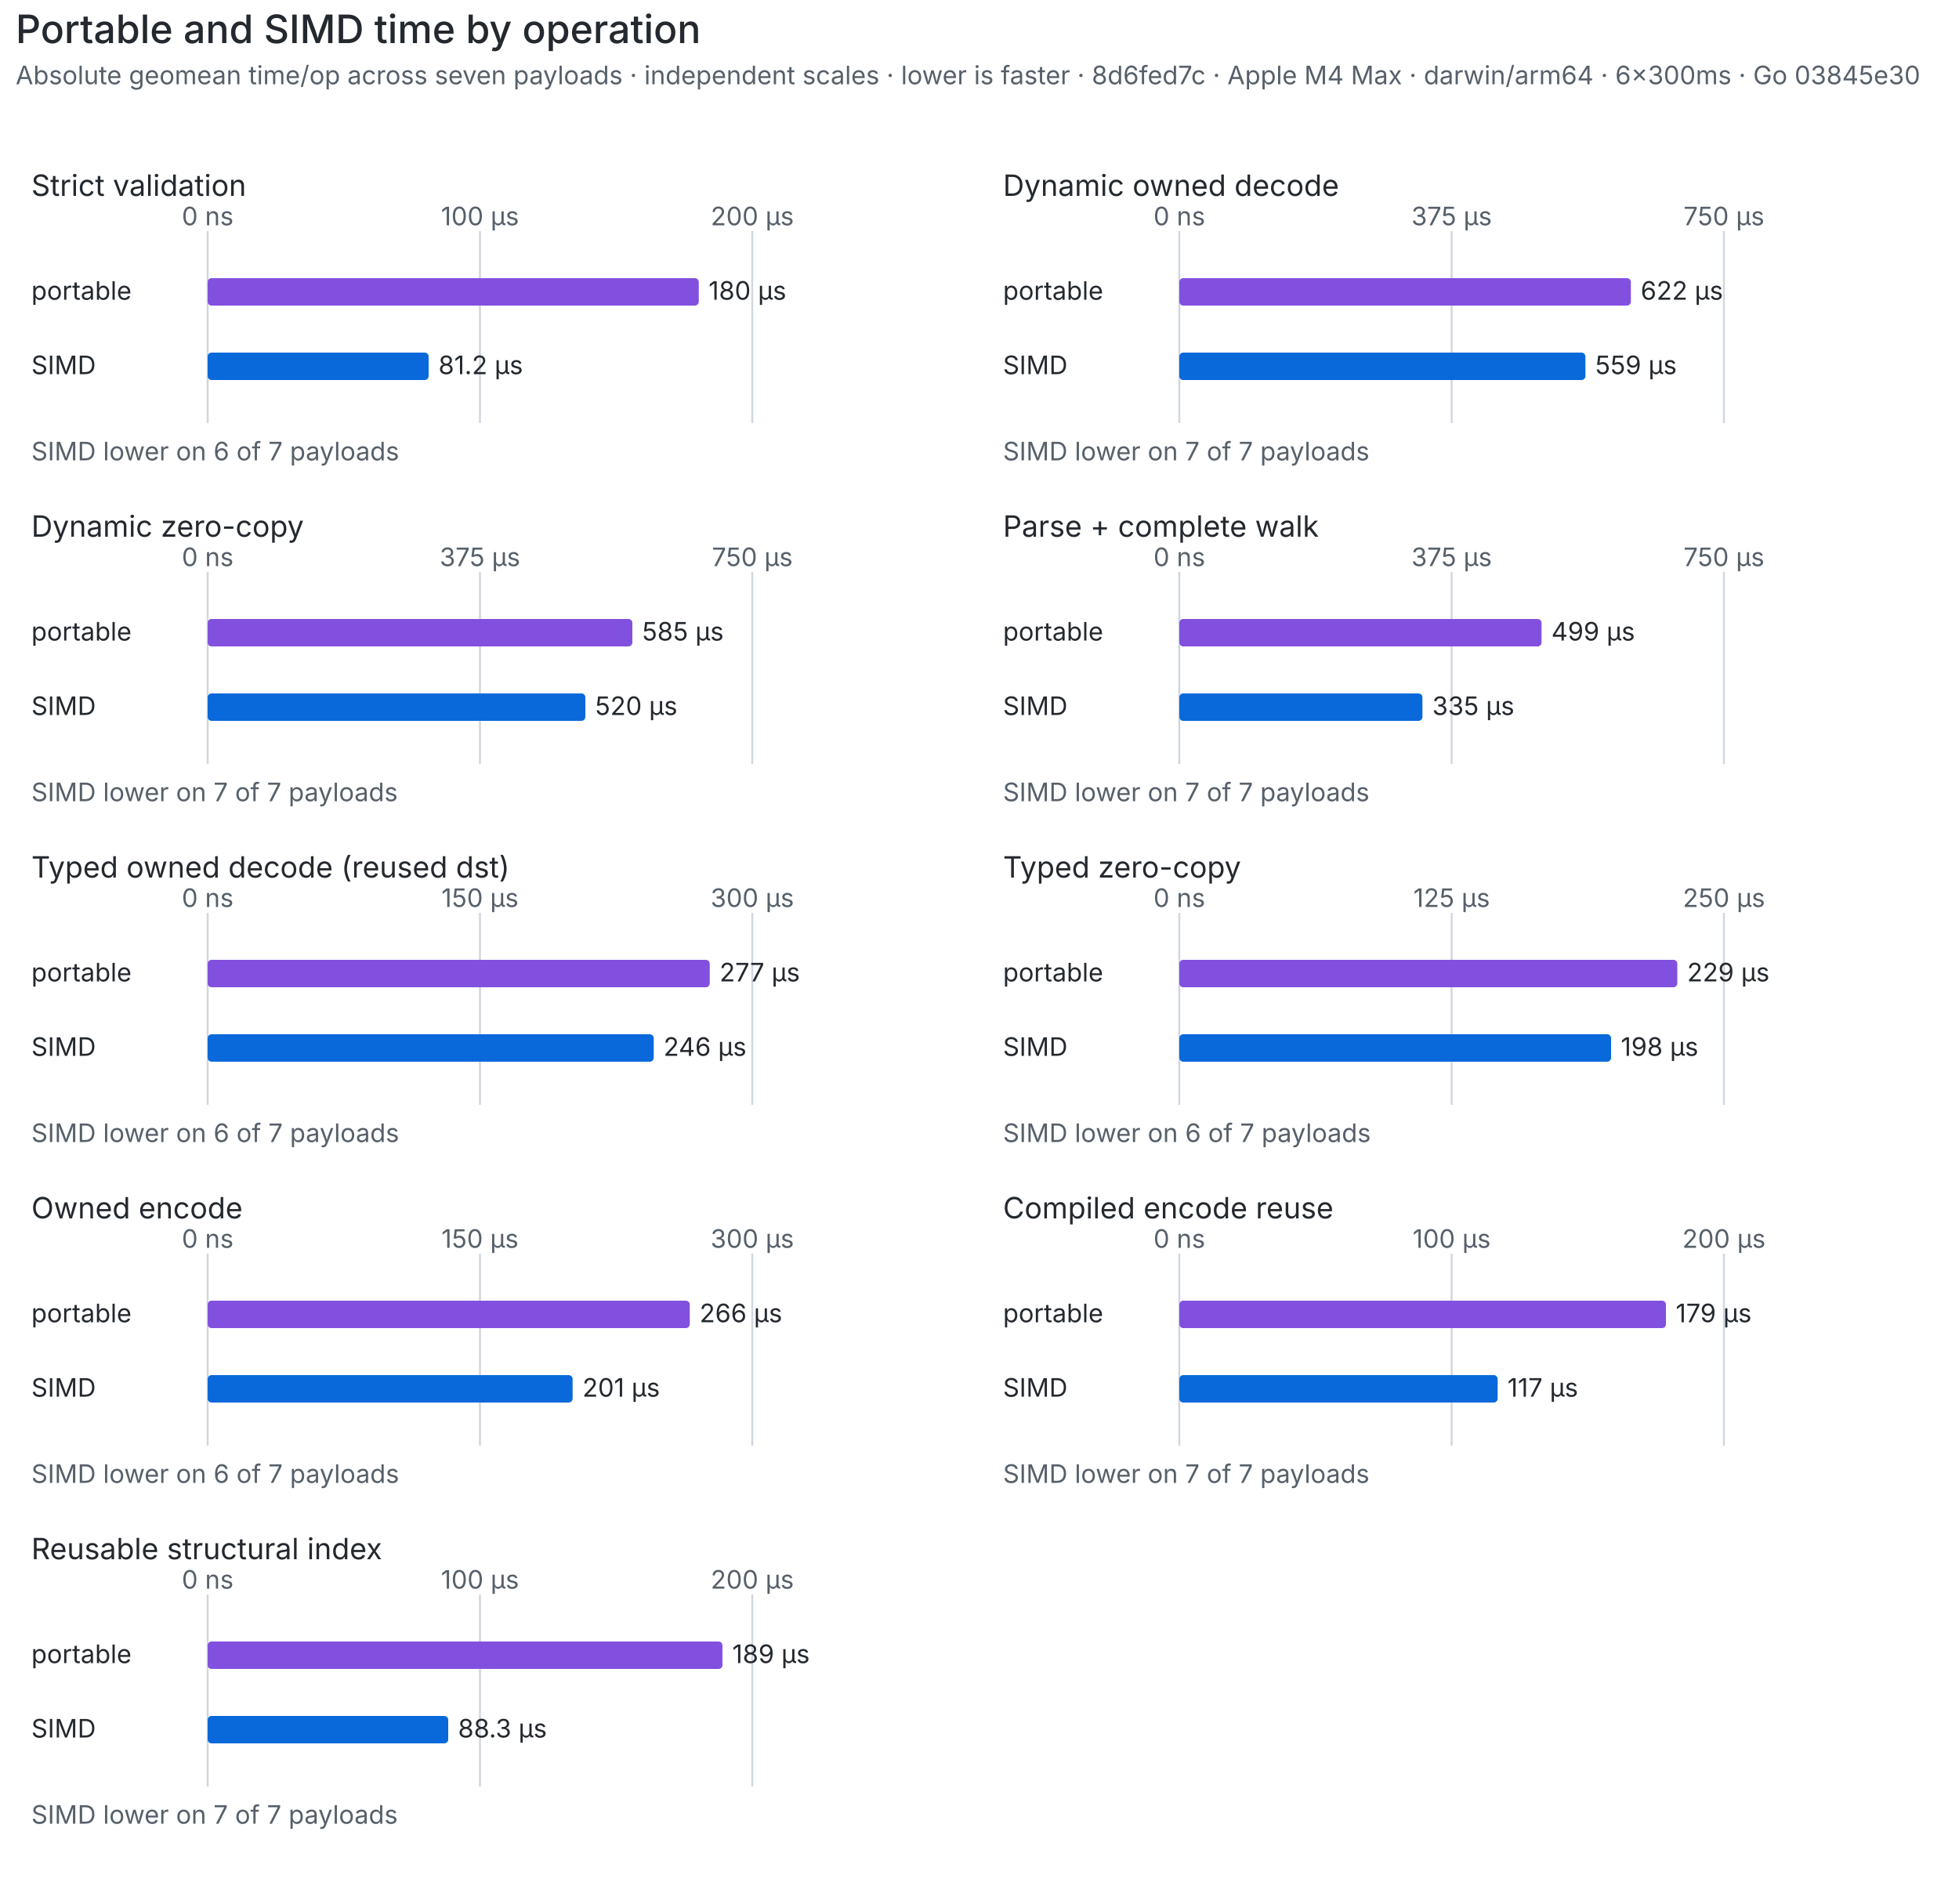
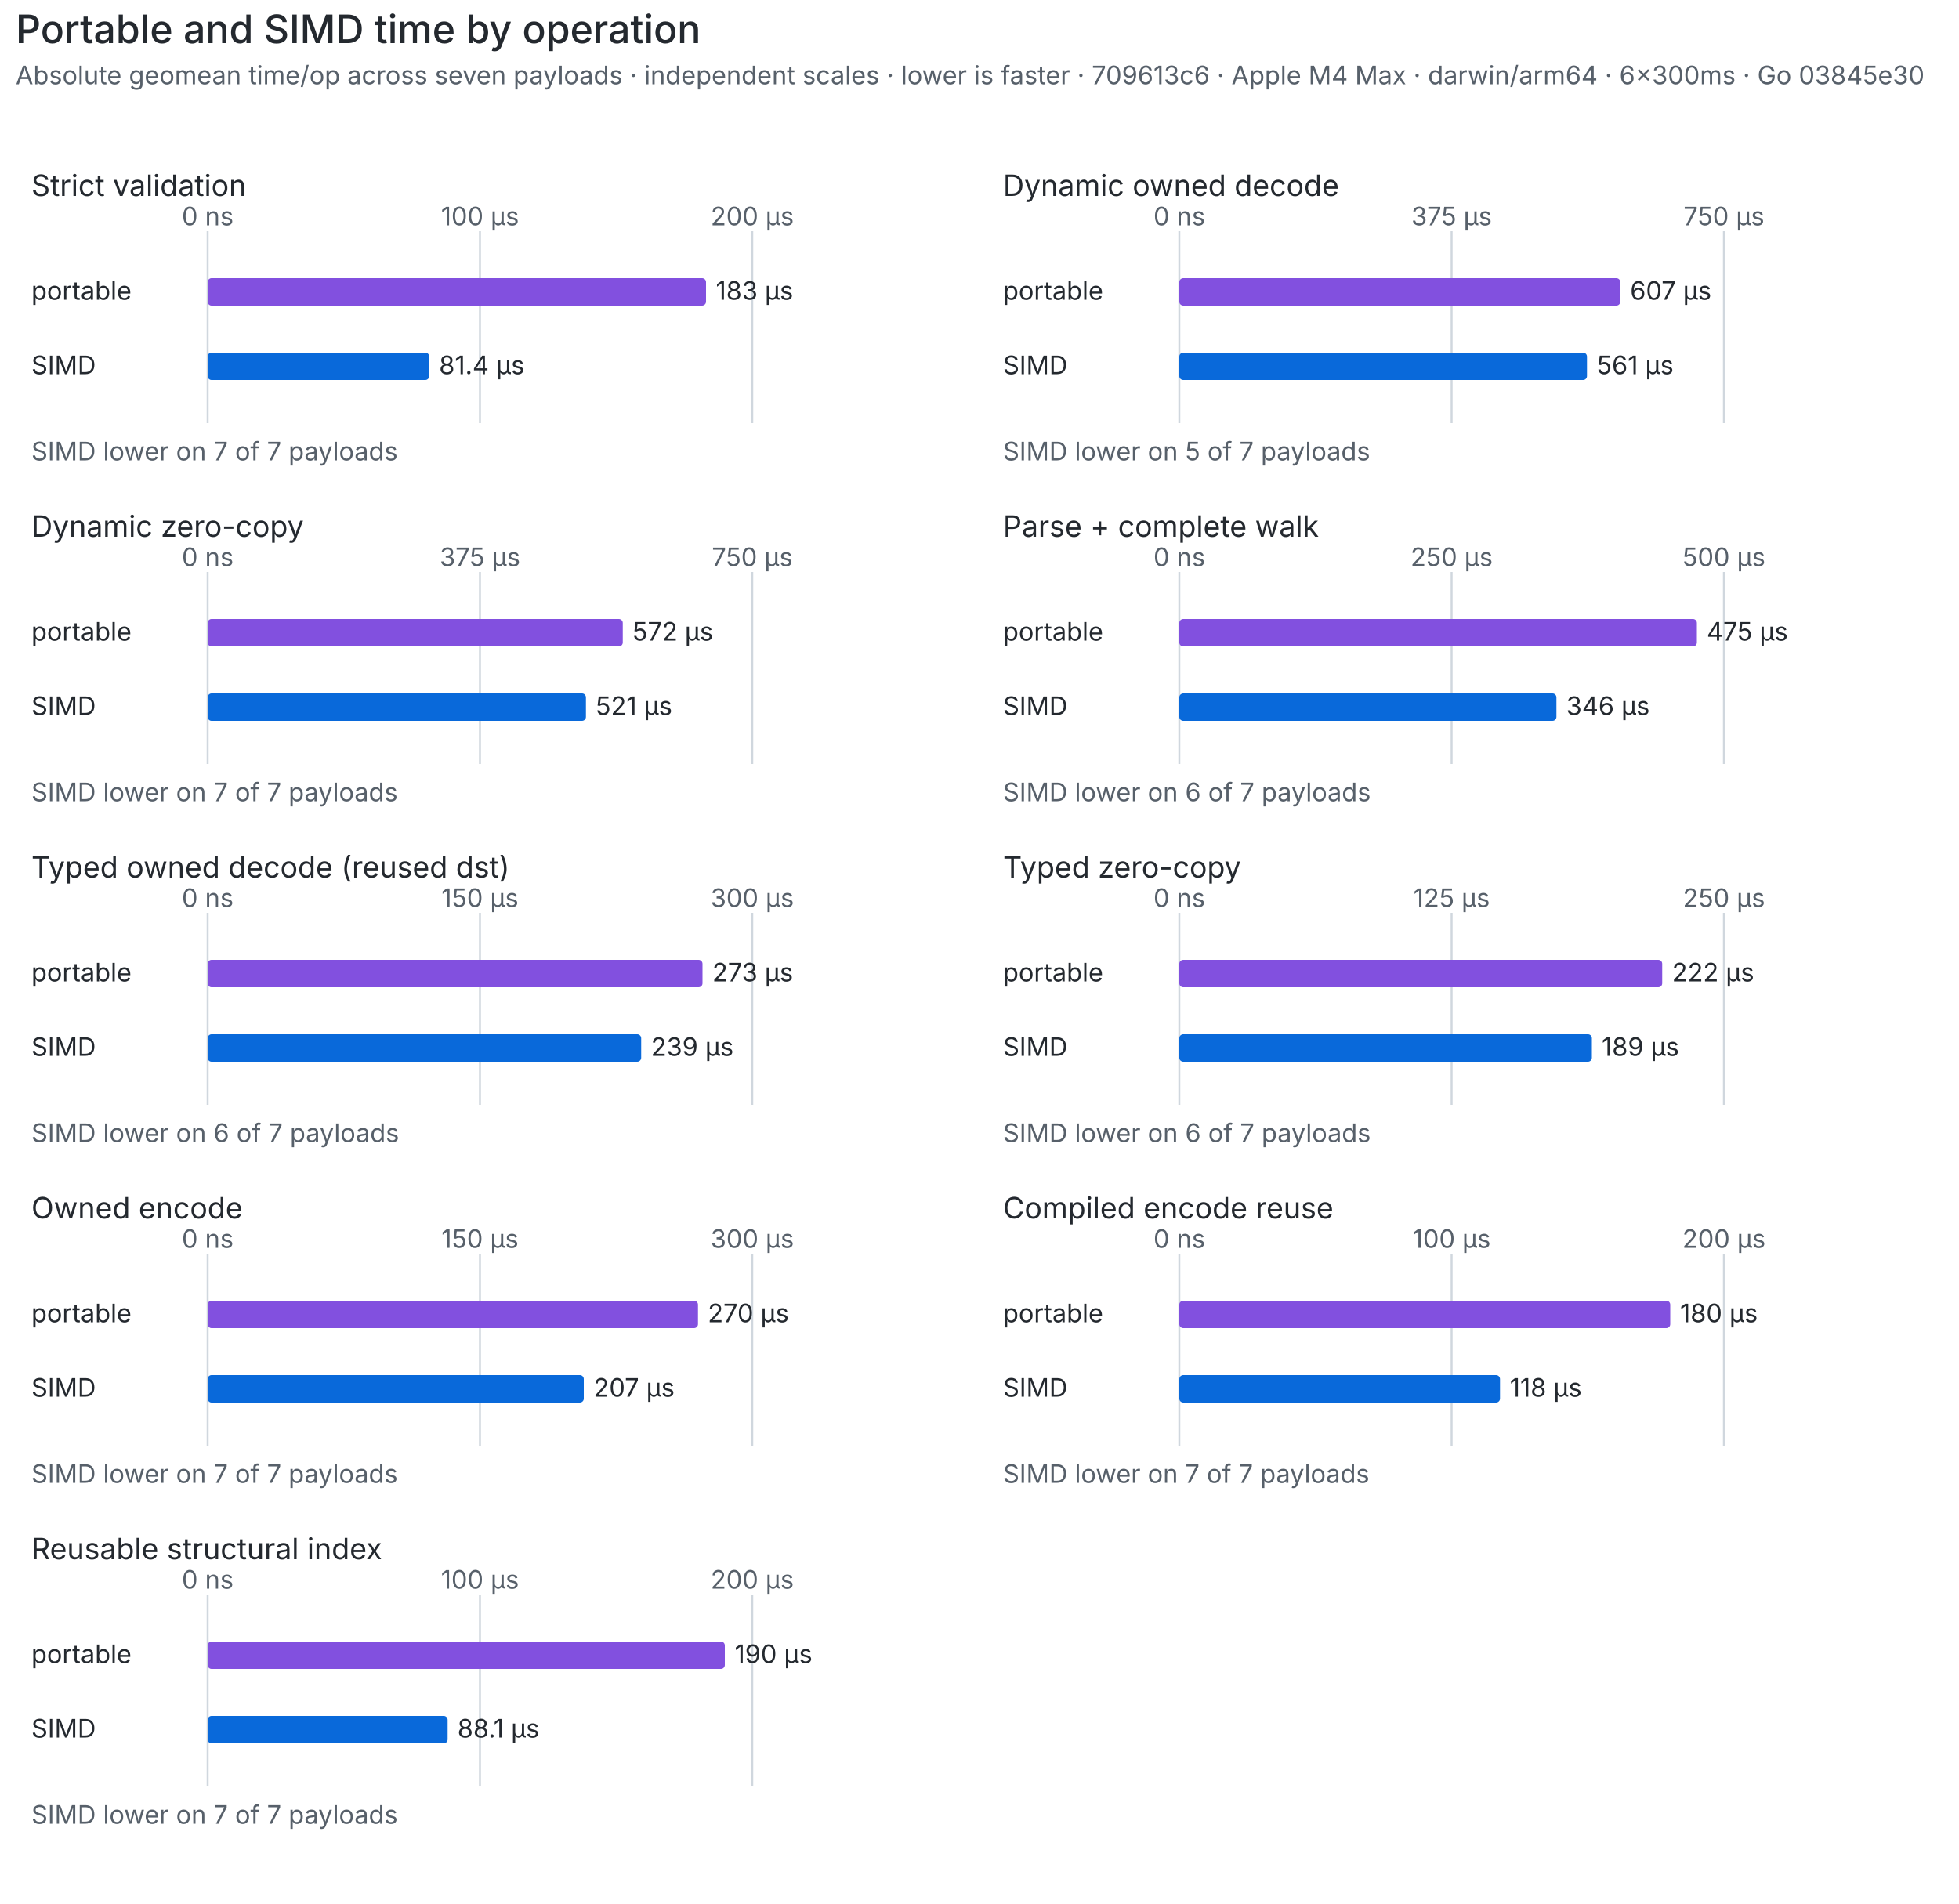
<svg xmlns="http://www.w3.org/2000/svg" width="1000" height="972" viewBox="0 0 1000 972" role="img" aria-labelledby="title desc">
  <style>
svg { color-scheme: light dark; }
text { fill:#24292f; font:15px -apple-system,BlinkMacSystemFont,"Segoe UI",sans-serif; }
.heading { font-size:20px; font-weight:500; }
.note { font-size:13px; }
.muted { fill:#57606a; }
.grid { stroke:#d0d7de; stroke-width:1; }
.baseline { stroke:#8c959f; stroke-width:2; }
.portable { fill:#8250df; }
.simd { fill:#0969da; }
.reference { fill:#8c959f; }
.peer { fill:#1a7f37; }
.cell { fill:#f6f8fa; }
@media (prefers-color-scheme: dark) {
text { fill:#f0f6fc; }
.muted { fill:#8c959f; }
.grid { stroke:#30363d; }
.baseline { stroke:#6e7681; }
.portable { fill:#bc8cff; }
.simd { fill:#58a6ff; }
.reference { fill:#8c959f; }
.peer { fill:#3fb950; }
.cell { fill:#161b22; }
}
</style>
  <text class="heading" x="8" y="22">Portable and SIMD time by operation</text>
-   <text class="muted note" x="8" y="43">Absolute geomean time/op across seven payloads · independent scales · lower is faster · 8d6fed7c · Apple M4 Max · darwin/arm64 · 6×300ms · Go 03845e30</text>
+   <text class="muted note" x="8" y="43">Absolute geomean time/op across seven payloads · independent scales · lower is faster · 709613c6 · Apple M4 Max · darwin/arm64 · 6×300ms · Go 03845e30</text>
  <text x="16.0" y="100.0">Strict validation</text>
  <line class="grid" x1="106.0" y1="118.0" x2="106.0" y2="216.0" />
  <text class="muted note" x="106.0" y="115.0" text-anchor="middle">0 ns</text>
  <line class="grid" x1="245.0" y1="118.0" x2="245.0" y2="216.0" />
  <text class="muted note" x="245.0" y="115.0" text-anchor="middle">100 µs</text>
  <line class="grid" x1="384.0" y1="118.0" x2="384.0" y2="216.0" />
  <text class="muted note" x="384.0" y="115.0" text-anchor="middle">200 µs</text>
  <text class="note" x="16.0" y="153.0">portable</text>
-   <rect class="portable" x="106.0" y="142.0" width="250.7" height="14" rx="2" />
-   <text class="note" x="361.7" y="153.0">180 µs</text>
+   <rect class="portable" x="106.0" y="142.0" width="254.4" height="14" rx="2" />
+   <text class="note" x="365.4" y="153.0">183 µs</text>
  <text class="note" x="16.0" y="191.0">SIMD</text>
-   <rect class="simd" x="106.0" y="180.0" width="112.8" height="14" rx="2" />
-   <text class="note" x="223.8" y="191.0">81.2 µs</text>
-   <text class="muted note" x="16.0" y="235.0">SIMD lower on 6 of 7 payloads</text>
+   <rect class="simd" x="106.0" y="180.0" width="113.1" height="14" rx="2" />
+   <text class="note" x="224.1" y="191.0">81.4 µs</text>
+   <text class="muted note" x="16.0" y="235.0">SIMD lower on 7 of 7 payloads</text>
  <text x="512.0" y="100.0">Dynamic owned decode</text>
  <line class="grid" x1="602.0" y1="118.0" x2="602.0" y2="216.0" />
  <text class="muted note" x="602.0" y="115.0" text-anchor="middle">0 ns</text>
  <line class="grid" x1="741.0" y1="118.0" x2="741.0" y2="216.0" />
  <text class="muted note" x="741.0" y="115.0" text-anchor="middle">375 µs</text>
  <line class="grid" x1="880.0" y1="118.0" x2="880.0" y2="216.0" />
  <text class="muted note" x="880.0" y="115.0" text-anchor="middle">750 µs</text>
  <text class="note" x="512.0" y="153.0">portable</text>
-   <rect class="portable" x="602.0" y="142.0" width="230.5" height="14" rx="2" />
-   <text class="note" x="837.5" y="153.0">622 µs</text>
+   <rect class="portable" x="602.0" y="142.0" width="225.1" height="14" rx="2" />
+   <text class="note" x="832.1" y="153.0">607 µs</text>
  <text class="note" x="512.0" y="191.0">SIMD</text>
-   <rect class="simd" x="602.0" y="180.0" width="207.3" height="14" rx="2" />
-   <text class="note" x="814.3" y="191.0">559 µs</text>
-   <text class="muted note" x="512.0" y="235.0">SIMD lower on 7 of 7 payloads</text>
+   <rect class="simd" x="602.0" y="180.0" width="208.1" height="14" rx="2" />
+   <text class="note" x="815.1" y="191.0">561 µs</text>
+   <text class="muted note" x="512.0" y="235.0">SIMD lower on 5 of 7 payloads</text>
  <text x="16.0" y="274.0">Dynamic zero-copy</text>
  <line class="grid" x1="106.0" y1="292.0" x2="106.0" y2="390.0" />
  <text class="muted note" x="106.0" y="289.0" text-anchor="middle">0 ns</text>
  <line class="grid" x1="245.0" y1="292.0" x2="245.0" y2="390.0" />
  <text class="muted note" x="245.0" y="289.0" text-anchor="middle">375 µs</text>
  <line class="grid" x1="384.0" y1="292.0" x2="384.0" y2="390.0" />
  <text class="muted note" x="384.0" y="289.0" text-anchor="middle">750 µs</text>
  <text class="note" x="16.0" y="327.0">portable</text>
-   <rect class="portable" x="106.0" y="316.0" width="216.8" height="14" rx="2" />
-   <text class="note" x="327.8" y="327.0">585 µs</text>
+   <rect class="portable" x="106.0" y="316.0" width="211.9" height="14" rx="2" />
+   <text class="note" x="322.9" y="327.0">572 µs</text>
  <text class="note" x="16.0" y="365.0">SIMD</text>
-   <rect class="simd" x="106.0" y="354.0" width="192.8" height="14" rx="2" />
-   <text class="note" x="303.8" y="365.0">520 µs</text>
+   <rect class="simd" x="106.0" y="354.0" width="193.1" height="14" rx="2" />
+   <text class="note" x="304.1" y="365.0">521 µs</text>
  <text class="muted note" x="16.0" y="409.0">SIMD lower on 7 of 7 payloads</text>
  <text x="512.0" y="274.0">Parse + complete walk</text>
  <line class="grid" x1="602.0" y1="292.0" x2="602.0" y2="390.0" />
  <text class="muted note" x="602.0" y="289.0" text-anchor="middle">0 ns</text>
  <line class="grid" x1="741.0" y1="292.0" x2="741.0" y2="390.0" />
-   <text class="muted note" x="741.0" y="289.0" text-anchor="middle">375 µs</text>
+   <text class="muted note" x="741.0" y="289.0" text-anchor="middle">250 µs</text>
  <line class="grid" x1="880.0" y1="292.0" x2="880.0" y2="390.0" />
-   <text class="muted note" x="880.0" y="289.0" text-anchor="middle">750 µs</text>
+   <text class="muted note" x="880.0" y="289.0" text-anchor="middle">500 µs</text>
  <text class="note" x="512.0" y="327.0">portable</text>
-   <rect class="portable" x="602.0" y="316.0" width="184.9" height="14" rx="2" />
-   <text class="note" x="791.9" y="327.0">499 µs</text>
+   <rect class="portable" x="602.0" y="316.0" width="264.2" height="14" rx="2" />
+   <text class="note" x="871.2" y="327.0">475 µs</text>
  <text class="note" x="512.0" y="365.0">SIMD</text>
-   <rect class="simd" x="602.0" y="354.0" width="124.1" height="14" rx="2" />
-   <text class="note" x="731.1" y="365.0">335 µs</text>
-   <text class="muted note" x="512.0" y="409.0">SIMD lower on 7 of 7 payloads</text>
+   <rect class="simd" x="602.0" y="354.0" width="192.5" height="14" rx="2" />
+   <text class="note" x="799.5" y="365.0">346 µs</text>
+   <text class="muted note" x="512.0" y="409.0">SIMD lower on 6 of 7 payloads</text>
  <text x="16.0" y="448.0">Typed owned decode (reused dst)</text>
  <line class="grid" x1="106.0" y1="466.0" x2="106.0" y2="564.0" />
  <text class="muted note" x="106.0" y="463.0" text-anchor="middle">0 ns</text>
  <line class="grid" x1="245.0" y1="466.0" x2="245.0" y2="564.0" />
  <text class="muted note" x="245.0" y="463.0" text-anchor="middle">150 µs</text>
  <line class="grid" x1="384.0" y1="466.0" x2="384.0" y2="564.0" />
  <text class="muted note" x="384.0" y="463.0" text-anchor="middle">300 µs</text>
  <text class="note" x="16.0" y="501.0">portable</text>
-   <rect class="portable" x="106.0" y="490.0" width="256.3" height="14" rx="2" />
-   <text class="note" x="367.3" y="501.0">277 µs</text>
+   <rect class="portable" x="106.0" y="490.0" width="252.6" height="14" rx="2" />
+   <text class="note" x="363.6" y="501.0">273 µs</text>
  <text class="note" x="16.0" y="539.0">SIMD</text>
-   <rect class="simd" x="106.0" y="528.0" width="227.7" height="14" rx="2" />
-   <text class="note" x="338.7" y="539.0">246 µs</text>
+   <rect class="simd" x="106.0" y="528.0" width="221.3" height="14" rx="2" />
+   <text class="note" x="332.3" y="539.0">239 µs</text>
  <text class="muted note" x="16.0" y="583.0">SIMD lower on 6 of 7 payloads</text>
  <text x="512.0" y="448.0">Typed zero-copy</text>
  <line class="grid" x1="602.0" y1="466.0" x2="602.0" y2="564.0" />
  <text class="muted note" x="602.0" y="463.0" text-anchor="middle">0 ns</text>
  <line class="grid" x1="741.0" y1="466.0" x2="741.0" y2="564.0" />
  <text class="muted note" x="741.0" y="463.0" text-anchor="middle">125 µs</text>
  <line class="grid" x1="880.0" y1="466.0" x2="880.0" y2="564.0" />
  <text class="muted note" x="880.0" y="463.0" text-anchor="middle">250 µs</text>
  <text class="note" x="512.0" y="501.0">portable</text>
-   <rect class="portable" x="602.0" y="490.0" width="254.2" height="14" rx="2" />
-   <text class="note" x="861.2" y="501.0">229 µs</text>
+   <rect class="portable" x="602.0" y="490.0" width="246.5" height="14" rx="2" />
+   <text class="note" x="853.5" y="501.0">222 µs</text>
  <text class="note" x="512.0" y="539.0">SIMD</text>
-   <rect class="simd" x="602.0" y="528.0" width="220.4" height="14" rx="2" />
-   <text class="note" x="827.4" y="539.0">198 µs</text>
+   <rect class="simd" x="602.0" y="528.0" width="210.6" height="14" rx="2" />
+   <text class="note" x="817.6" y="539.0">189 µs</text>
  <text class="muted note" x="512.0" y="583.0">SIMD lower on 6 of 7 payloads</text>
  <text x="16.0" y="622.0">Owned encode</text>
  <line class="grid" x1="106.0" y1="640.0" x2="106.0" y2="738.0" />
  <text class="muted note" x="106.0" y="637.0" text-anchor="middle">0 ns</text>
  <line class="grid" x1="245.0" y1="640.0" x2="245.0" y2="738.0" />
  <text class="muted note" x="245.0" y="637.0" text-anchor="middle">150 µs</text>
  <line class="grid" x1="384.0" y1="640.0" x2="384.0" y2="738.0" />
  <text class="muted note" x="384.0" y="637.0" text-anchor="middle">300 µs</text>
  <text class="note" x="16.0" y="675.0">portable</text>
-   <rect class="portable" x="106.0" y="664.0" width="246.1" height="14" rx="2" />
-   <text class="note" x="357.1" y="675.0">266 µs</text>
+   <rect class="portable" x="106.0" y="664.0" width="250.3" height="14" rx="2" />
+   <text class="note" x="361.3" y="675.0">270 µs</text>
  <text class="note" x="16.0" y="713.0">SIMD</text>
-   <rect class="simd" x="106.0" y="702.0" width="186.3" height="14" rx="2" />
-   <text class="note" x="297.3" y="713.0">201 µs</text>
-   <text class="muted note" x="16.0" y="757.0">SIMD lower on 6 of 7 payloads</text>
+   <rect class="simd" x="106.0" y="702.0" width="192.0" height="14" rx="2" />
+   <text class="note" x="303.0" y="713.0">207 µs</text>
+   <text class="muted note" x="16.0" y="757.0">SIMD lower on 7 of 7 payloads</text>
  <text x="512.0" y="622.0">Compiled encode reuse</text>
  <line class="grid" x1="602.0" y1="640.0" x2="602.0" y2="738.0" />
  <text class="muted note" x="602.0" y="637.0" text-anchor="middle">0 ns</text>
  <line class="grid" x1="741.0" y1="640.0" x2="741.0" y2="738.0" />
  <text class="muted note" x="741.0" y="637.0" text-anchor="middle">100 µs</text>
  <line class="grid" x1="880.0" y1="640.0" x2="880.0" y2="738.0" />
  <text class="muted note" x="880.0" y="637.0" text-anchor="middle">200 µs</text>
  <text class="note" x="512.0" y="675.0">portable</text>
-   <rect class="portable" x="602.0" y="664.0" width="248.4" height="14" rx="2" />
-   <text class="note" x="855.4" y="675.0">179 µs</text>
+   <rect class="portable" x="602.0" y="664.0" width="250.6" height="14" rx="2" />
+   <text class="note" x="857.6" y="675.0">180 µs</text>
  <text class="note" x="512.0" y="713.0">SIMD</text>
-   <rect class="simd" x="602.0" y="702.0" width="162.5" height="14" rx="2" />
-   <text class="note" x="769.5" y="713.0">117 µs</text>
+   <rect class="simd" x="602.0" y="702.0" width="163.7" height="14" rx="2" />
+   <text class="note" x="770.7" y="713.0">118 µs</text>
  <text class="muted note" x="512.0" y="757.0">SIMD lower on 7 of 7 payloads</text>
  <text x="16.0" y="796.0">Reusable structural index</text>
  <line class="grid" x1="106.0" y1="814.0" x2="106.0" y2="912.0" />
  <text class="muted note" x="106.0" y="811.0" text-anchor="middle">0 ns</text>
  <line class="grid" x1="245.0" y1="814.0" x2="245.0" y2="912.0" />
  <text class="muted note" x="245.0" y="811.0" text-anchor="middle">100 µs</text>
  <line class="grid" x1="384.0" y1="814.0" x2="384.0" y2="912.0" />
  <text class="muted note" x="384.0" y="811.0" text-anchor="middle">200 µs</text>
  <text class="note" x="16.0" y="849.0">portable</text>
-   <rect class="portable" x="106.0" y="838.0" width="262.8" height="14" rx="2" />
-   <text class="note" x="373.8" y="849.0">189 µs</text>
+   <rect class="portable" x="106.0" y="838.0" width="264.0" height="14" rx="2" />
+   <text class="note" x="375.0" y="849.0">190 µs</text>
  <text class="note" x="16.0" y="887.0">SIMD</text>
-   <rect class="simd" x="106.0" y="876.0" width="122.8" height="14" rx="2" />
-   <text class="note" x="233.8" y="887.0">88.3 µs</text>
+   <rect class="simd" x="106.0" y="876.0" width="122.5" height="14" rx="2" />
+   <text class="note" x="233.5" y="887.0">88.1 µs</text>
  <text class="muted note" x="16.0" y="931.0">SIMD lower on 7 of 7 payloads</text>
</svg>
